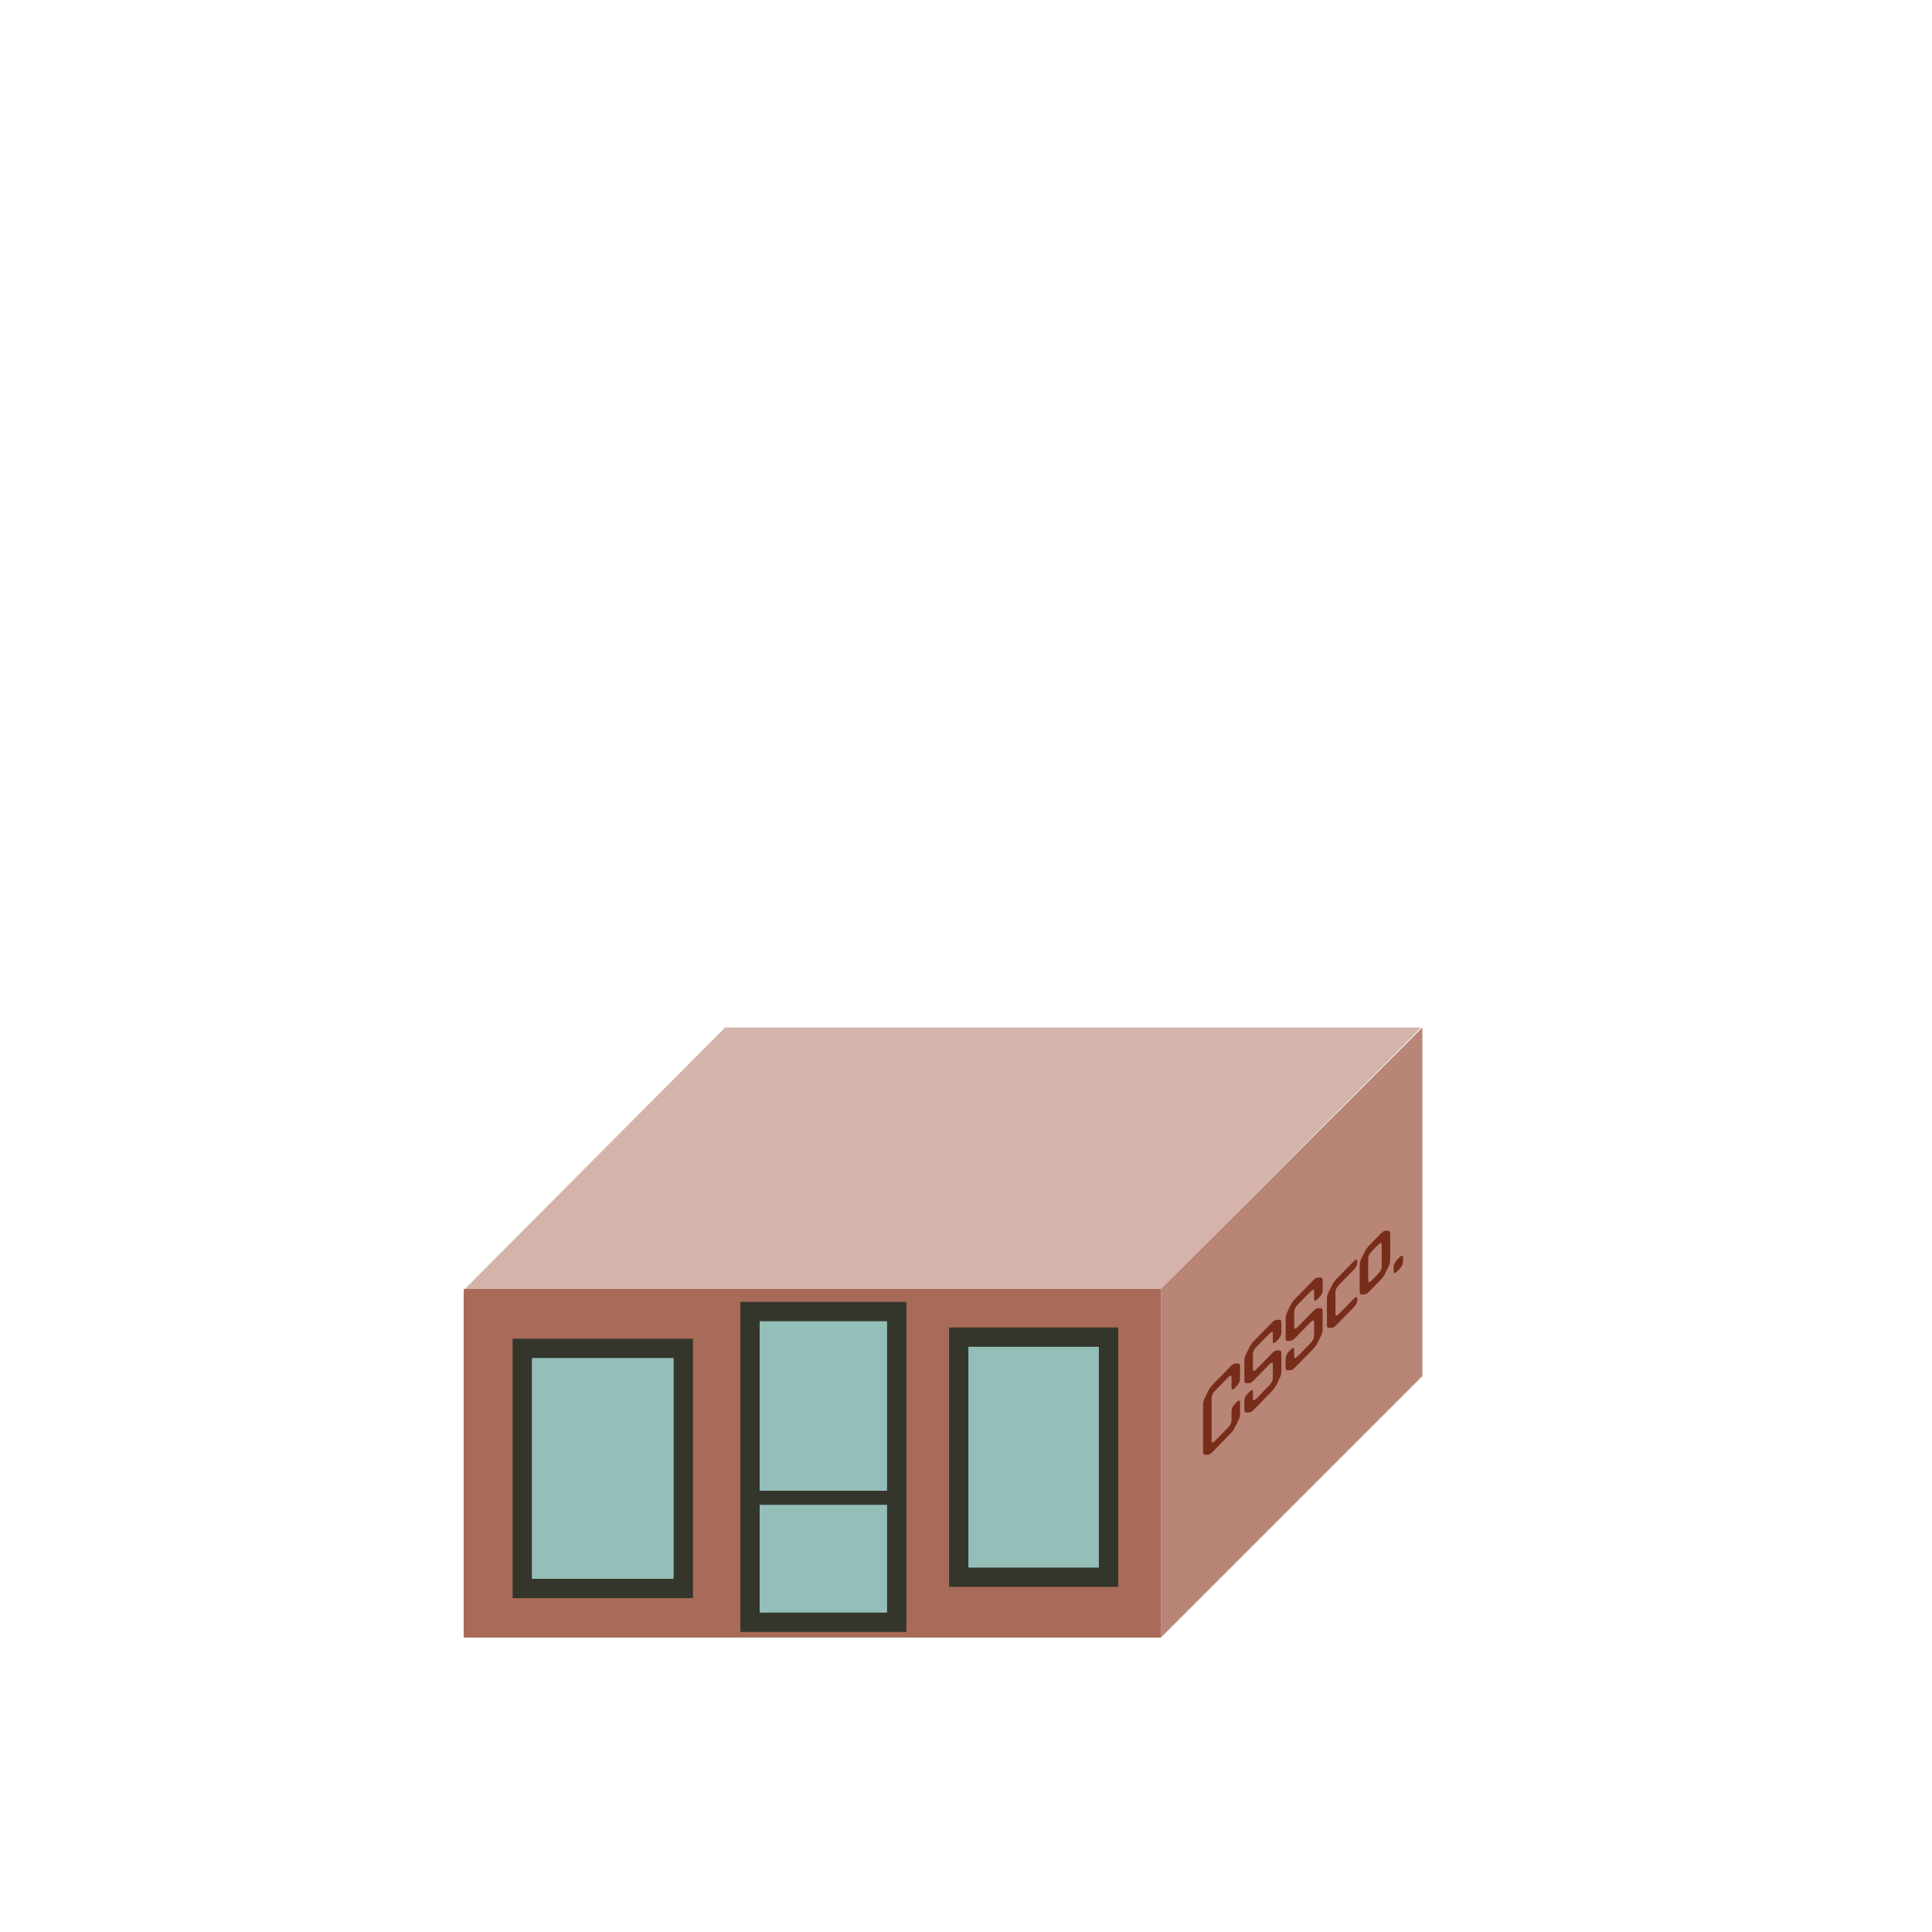
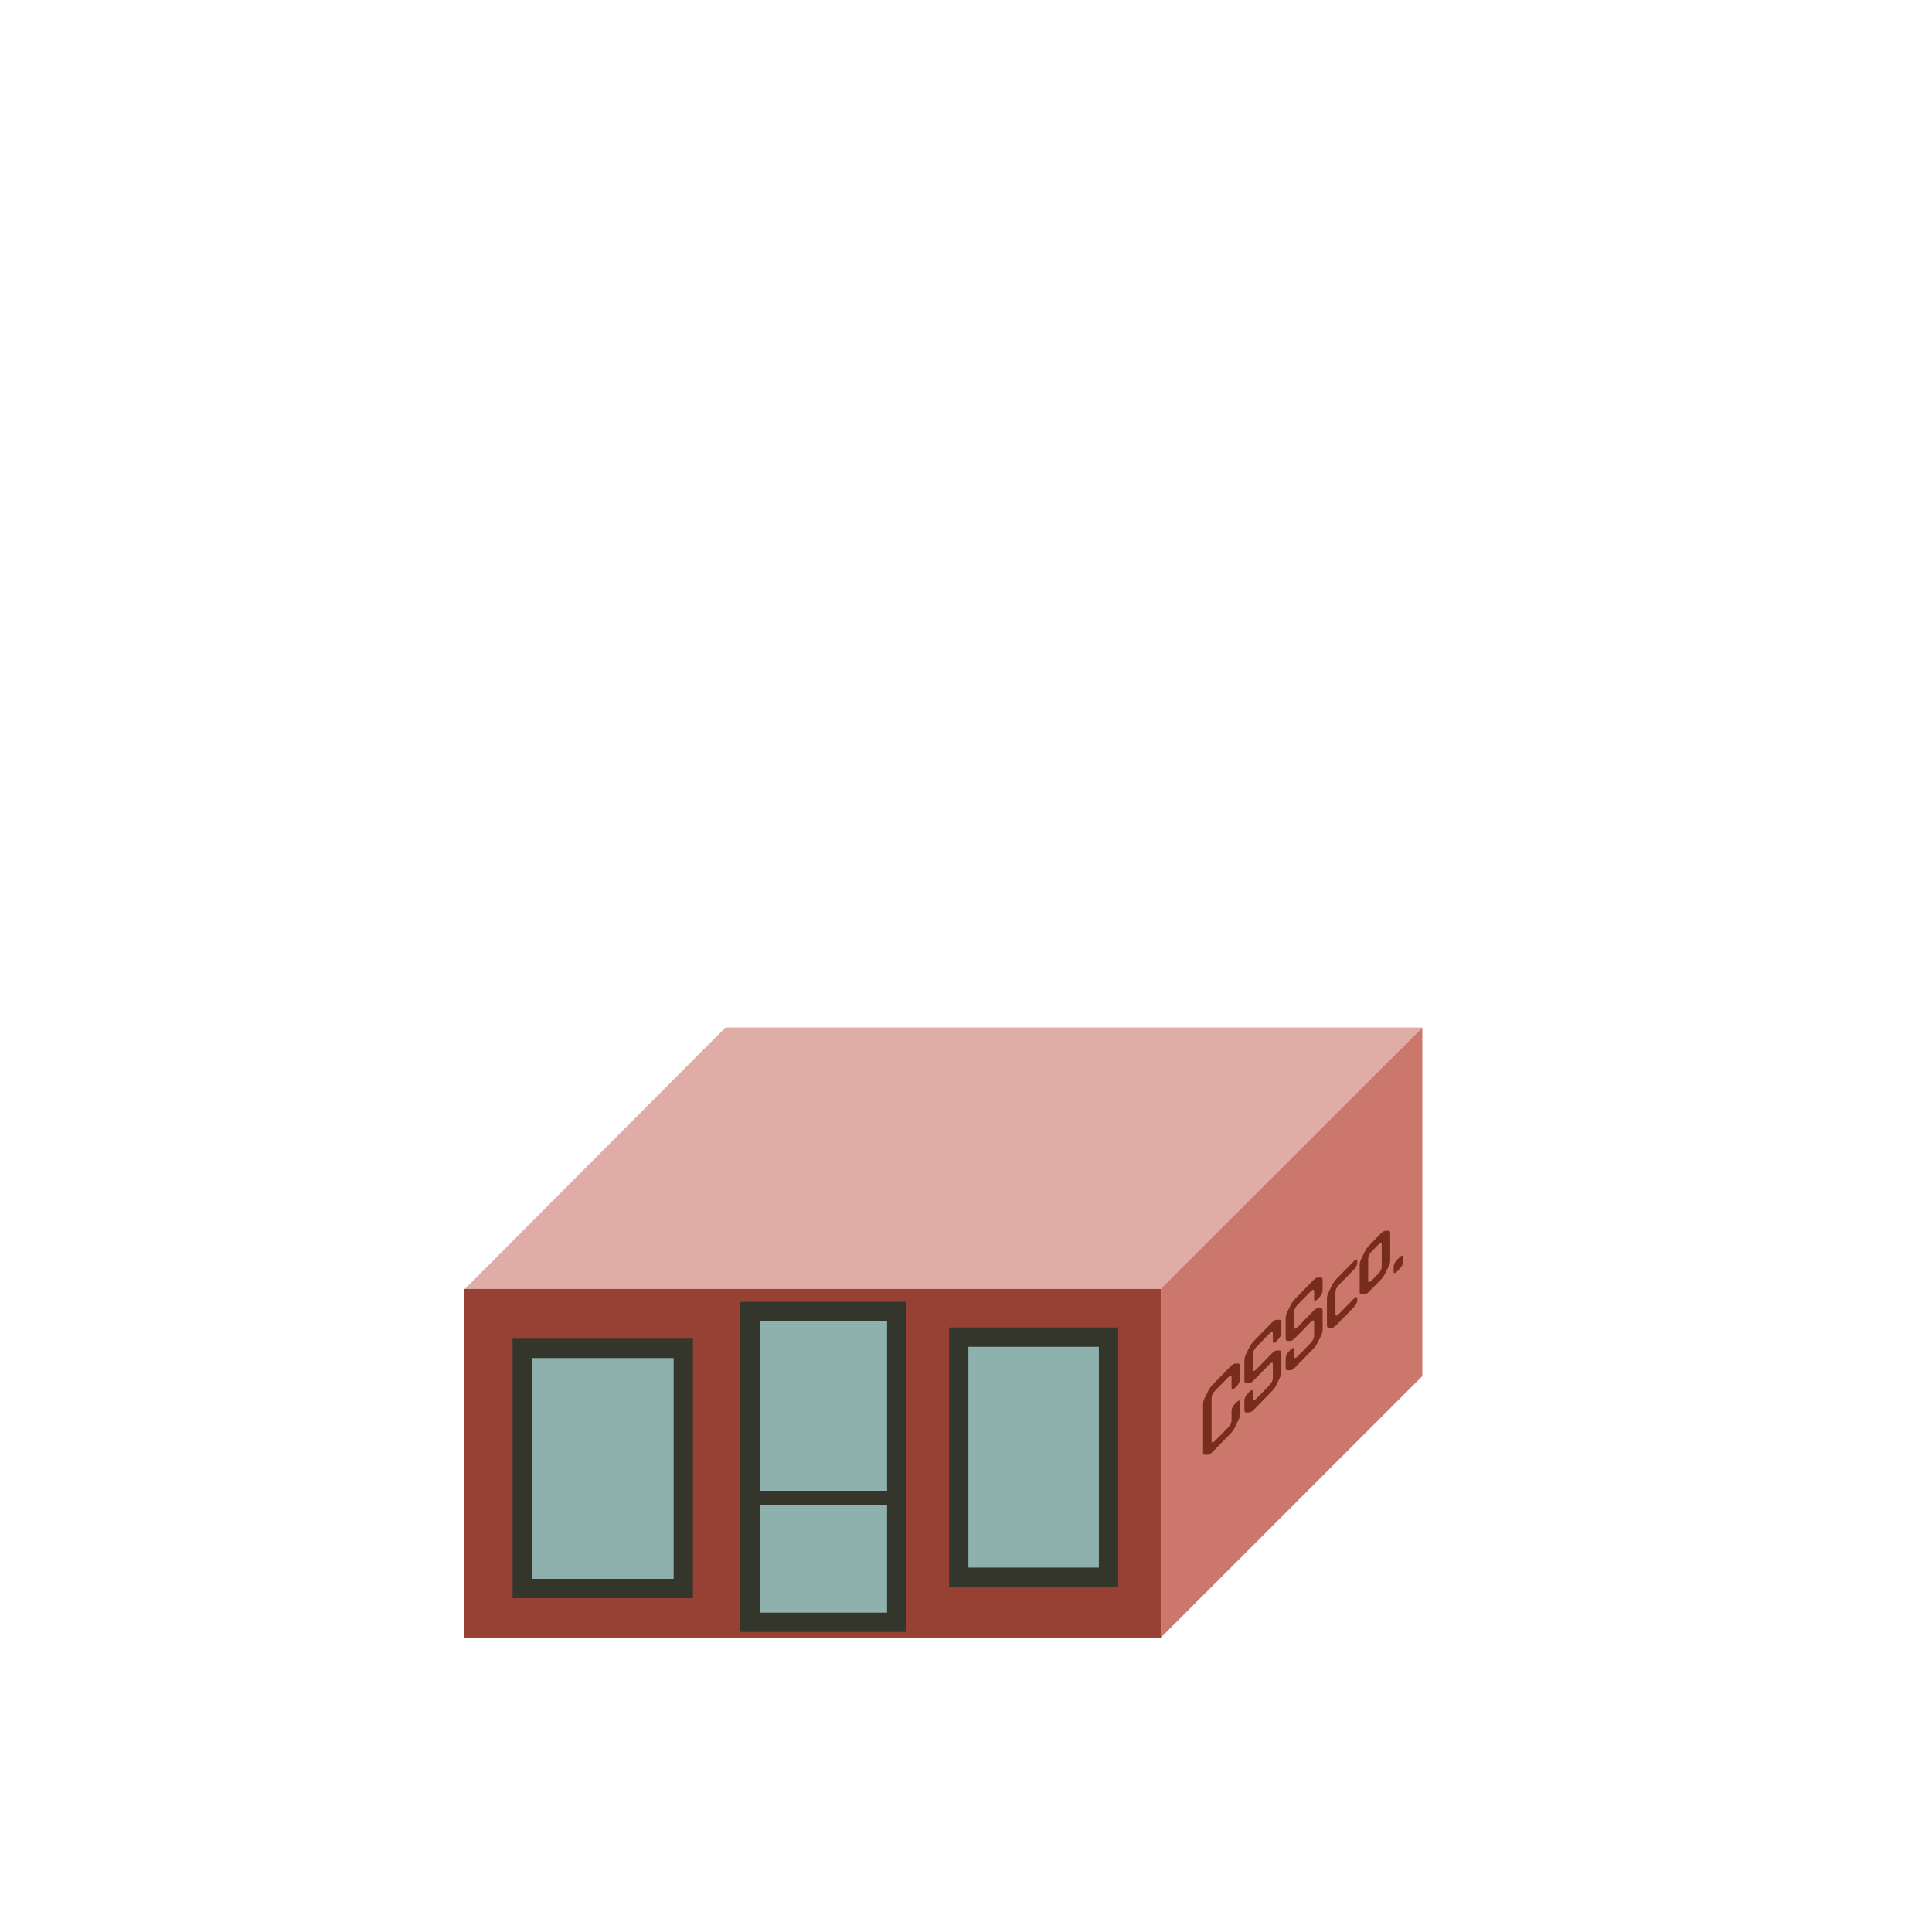
<svg xmlns="http://www.w3.org/2000/svg" id="svg8" width="500" height="500" version="1.1" viewBox="0 0 500 500">
  <g id="g5153" transform="translate(73.049 -340.75)">
-     <rect id="rect4579-5-3-2-0-9" transform="matrix(1 0 -.70549 .70872 0 0)" x="718.52" y="856.01" width="180.13" height="95.472" fill="#d3b3aa" />
+     <rect id="rect4579-5-3-2-0-9" transform="matrix(1 0 -.7059 .70831 0 0)" x="719.3" y="856.5" width="180.35" height="95.534" fill="#e0ada6" stroke-width="1.001" />
    <g id="g5709">
-       <rect id="rect4579-5-5-4" transform="matrix(.70711 -.70711 0 1 0 0)" x="321.58" y="901.72" width="95.69" height="90.217" fill="#b88576" />
-       <rect id="rect4579-5-3" x="46.955" y="674.33" width="180.43" height="90.217" fill="#a96b59" />
+       <rect id="rect4579-5-5-4" transform="matrix(.70711 -.70711 0 1 0 0)" x="321.57" y="901.72" width="95.69" height="90.217" fill="#cb776b" />
+       <rect id="rect4579-5-3" x="46.955" y="674.33" width="180.43" height="90.213" fill="#974135" stroke-width="1" />
      <g id="g7597" fill="#8ae4e4" fill-opacity=".686" stroke="#35362b" stroke-width="5">
        <rect id="rect5589" x="62.109" y="689.71" width="41.681" height="62.138" />
        <rect id="rect5589-6" x="175.07" y="686.8" width="38.768" height="62.138" />
        <rect id="rect5589-9" x="121.05" y="680.18" width="37.974" height="80.412" />
      </g>
      <path id="path6311" d="m119.89 726.55v3.648h37.605v-3.648z" color="#000000" color-rendering="auto" dominant-baseline="auto" fill="#35362b" image-rendering="auto" shape-rendering="auto" solid-color="#000000" style="font-feature-settings:normal;font-variant-alternates:normal;font-variant-caps:normal;font-variant-ligatures:normal;font-variant-numeric:normal;font-variant-position:normal;isolation:auto;mix-blend-mode:normal;shape-padding:0;text-decoration-color:#000000;text-decoration-line:none;text-decoration-style:solid;text-indent:0;text-orientation:mixed;text-transform:none;white-space:normal" />
    </g>
  </g>
  <g id="text8152" transform="skewY(-45.671)" fill="#772d1a" aria-label="CSSco.">
    <path id="path8731" d="m319.69 686.37q-0.966 0-0.966-0.966v-2.609q0-0.966-0.966-0.966h-3.237q-0.966 0-0.966 0.966v11.04q0 0.966 0.966 0.966h3.237q0.966 0 0.966-0.966v-2.367q0-0.966 0.966-0.966h0.266q0.966 0 0.966 0.966v3.068q0 0.701-0.483 1.184l-0.797 0.797q-0.483 0.483-1.184 0.483h-4.638q-0.701 0-1.184-0.483l-0.797-0.797q-0.483-0.483-0.483-1.184v-12.441q0-0.701 0.483-1.184l0.797-0.797q0.483-0.483 1.184-0.483h4.638q0.701 0 1.184 0.483l0.797 0.797q0.483 0.483 0.483 1.184v3.31q0 0.966-0.966 0.966z" />
    <path id="path8733" d="m330.38 685.29q-0.966 0-0.966-0.966v-1.908q0-0.966-0.966-0.966h-3.237q-0.966 0-0.966 0.966v3.841q0 0.966 0.966 0.966h3.962q0.701 0 1.184 0.483l0.773 0.773q0.483 0.483 0.483 1.184v4.88q0 0.701-0.483 1.208l-0.773 0.773q-0.483 0.483-1.184 0.483h-4.662q-0.701 0-1.184-0.483l-0.797-0.797q-0.483-0.483-0.483-1.184v-2.367q0-0.966 0.966-0.966h0.266q0.966 0 0.966 0.966v1.667q0 0.966 0.966 0.966h3.237q0.966 0 0.966-0.966v-3.479q0-0.966-0.966-0.966h-3.938q-0.725 0-1.208-0.483l-0.773-0.773q-0.483-0.483-0.483-1.184v-5.242q0-0.701 0.483-1.208l0.773-0.773q0.483-0.483 1.184-0.483h4.686q0.701 0 1.184 0.507l0.773 0.773q0.483 0.483 0.483 1.184v2.609q0 0.966-0.966 0.966z" />
    <path id="path8735" d="m341.06 685.29q-0.966 0-0.966-0.966v-1.908q0-0.966-0.966-0.966h-3.237q-0.966 0-0.966 0.966v3.841q0 0.966 0.966 0.966h3.962q0.701 0 1.184 0.483l0.773 0.773q0.483 0.483 0.483 1.184v4.88q0 0.701-0.483 1.208l-0.773 0.773q-0.483 0.483-1.184 0.483h-4.662q-0.701 0-1.184-0.483l-0.797-0.797q-0.483-0.483-0.483-1.184v-2.367q0-0.966 0.966-0.966h0.266q0.966 0 0.966 0.966v1.667q0 0.966 0.966 0.966h3.237q0.966 0 0.966-0.966v-3.479q0-0.966-0.966-0.966h-3.938q-0.725 0-1.208-0.483l-0.773-0.773q-0.483-0.483-0.483-1.184v-5.242q0-0.701 0.483-1.208l0.773-0.773q0.483-0.483 1.184-0.483h4.686q0.701 0 1.184 0.507l0.773 0.773q0.483 0.483 0.483 1.184v2.609q0 0.966-0.966 0.966z" />
    <path id="path8737" d="m344.69 685.55q0.483-0.483 1.184-0.483h4.421q0.966 0 0.966 0.966v0.266q0 0.966-0.966 0.966h-3.72q-0.966 0-0.966 0.966v5.58q0 0.966 0.966 0.966h3.72q0.966 0 0.966 0.966v0.266q0 0.966-0.966 0.966h-4.421q-0.701 0-1.184-0.483l-0.797-0.797q-0.483-0.483-0.483-1.184v-6.981q0-0.701 0.483-1.184z" />
    <path id="path8739" d="m359.3 686.32q0.483 0.507 0.483 1.208v7.006q0 0.701-0.483 1.208l-0.773 0.773q-0.483 0.483-1.184 0.483h-2.995q-0.701 0-1.184-0.483l-0.797-0.797q-0.483-0.483-0.483-1.184v-7.006q0-0.701 0.483-1.184l0.797-0.797q0.483-0.483 1.184-0.483h2.995q0.701 0 1.184 0.483zm-1.715 1.908q0-0.966-0.966-0.966h-1.57q-0.966 0-0.966 0.966v5.604q0 0.966 0.966 0.966h1.57q0.966 0 0.966-0.966z" />
    <path id="path8741" d="m363.11 698.23q0 0.966-0.966 0.966h-0.507q-0.966 0-0.966-0.966v-1.087q0-0.966 0.966-0.966h0.507q0.966 0 0.966 0.966z" />
  </g>
</svg>
